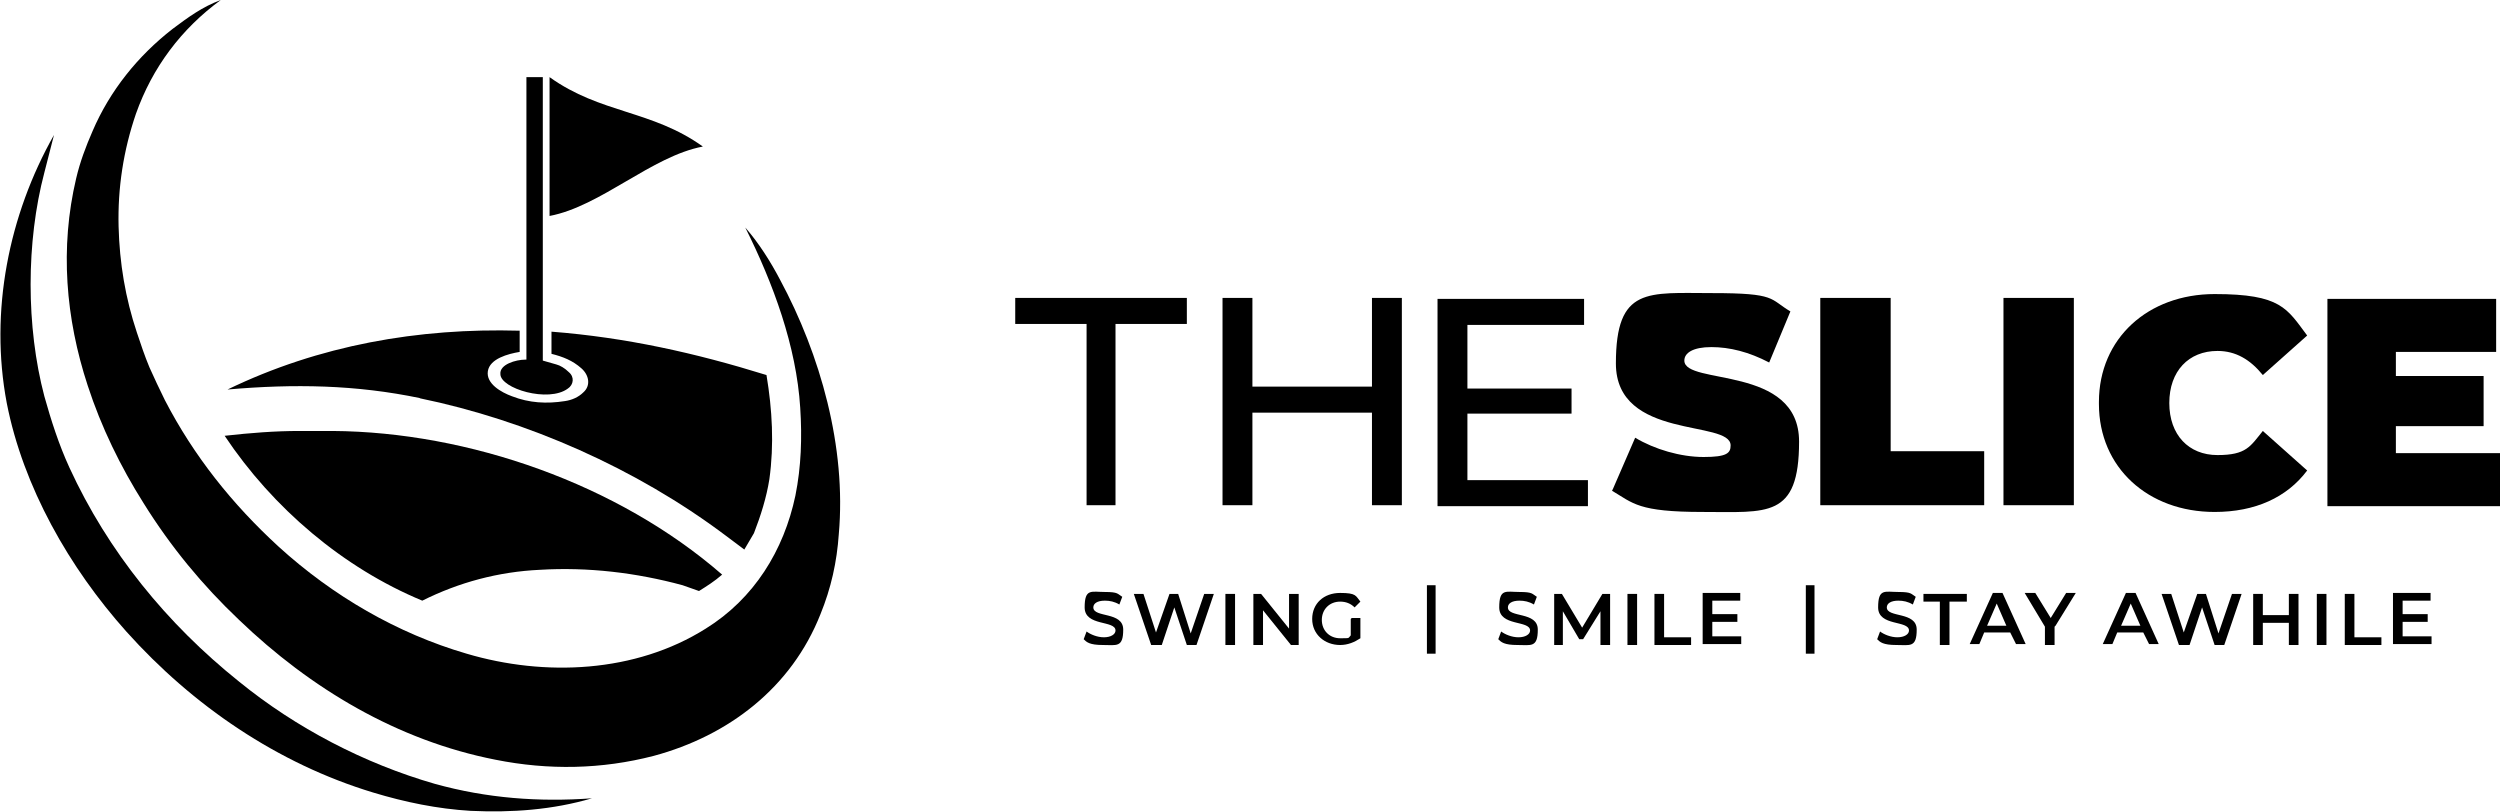
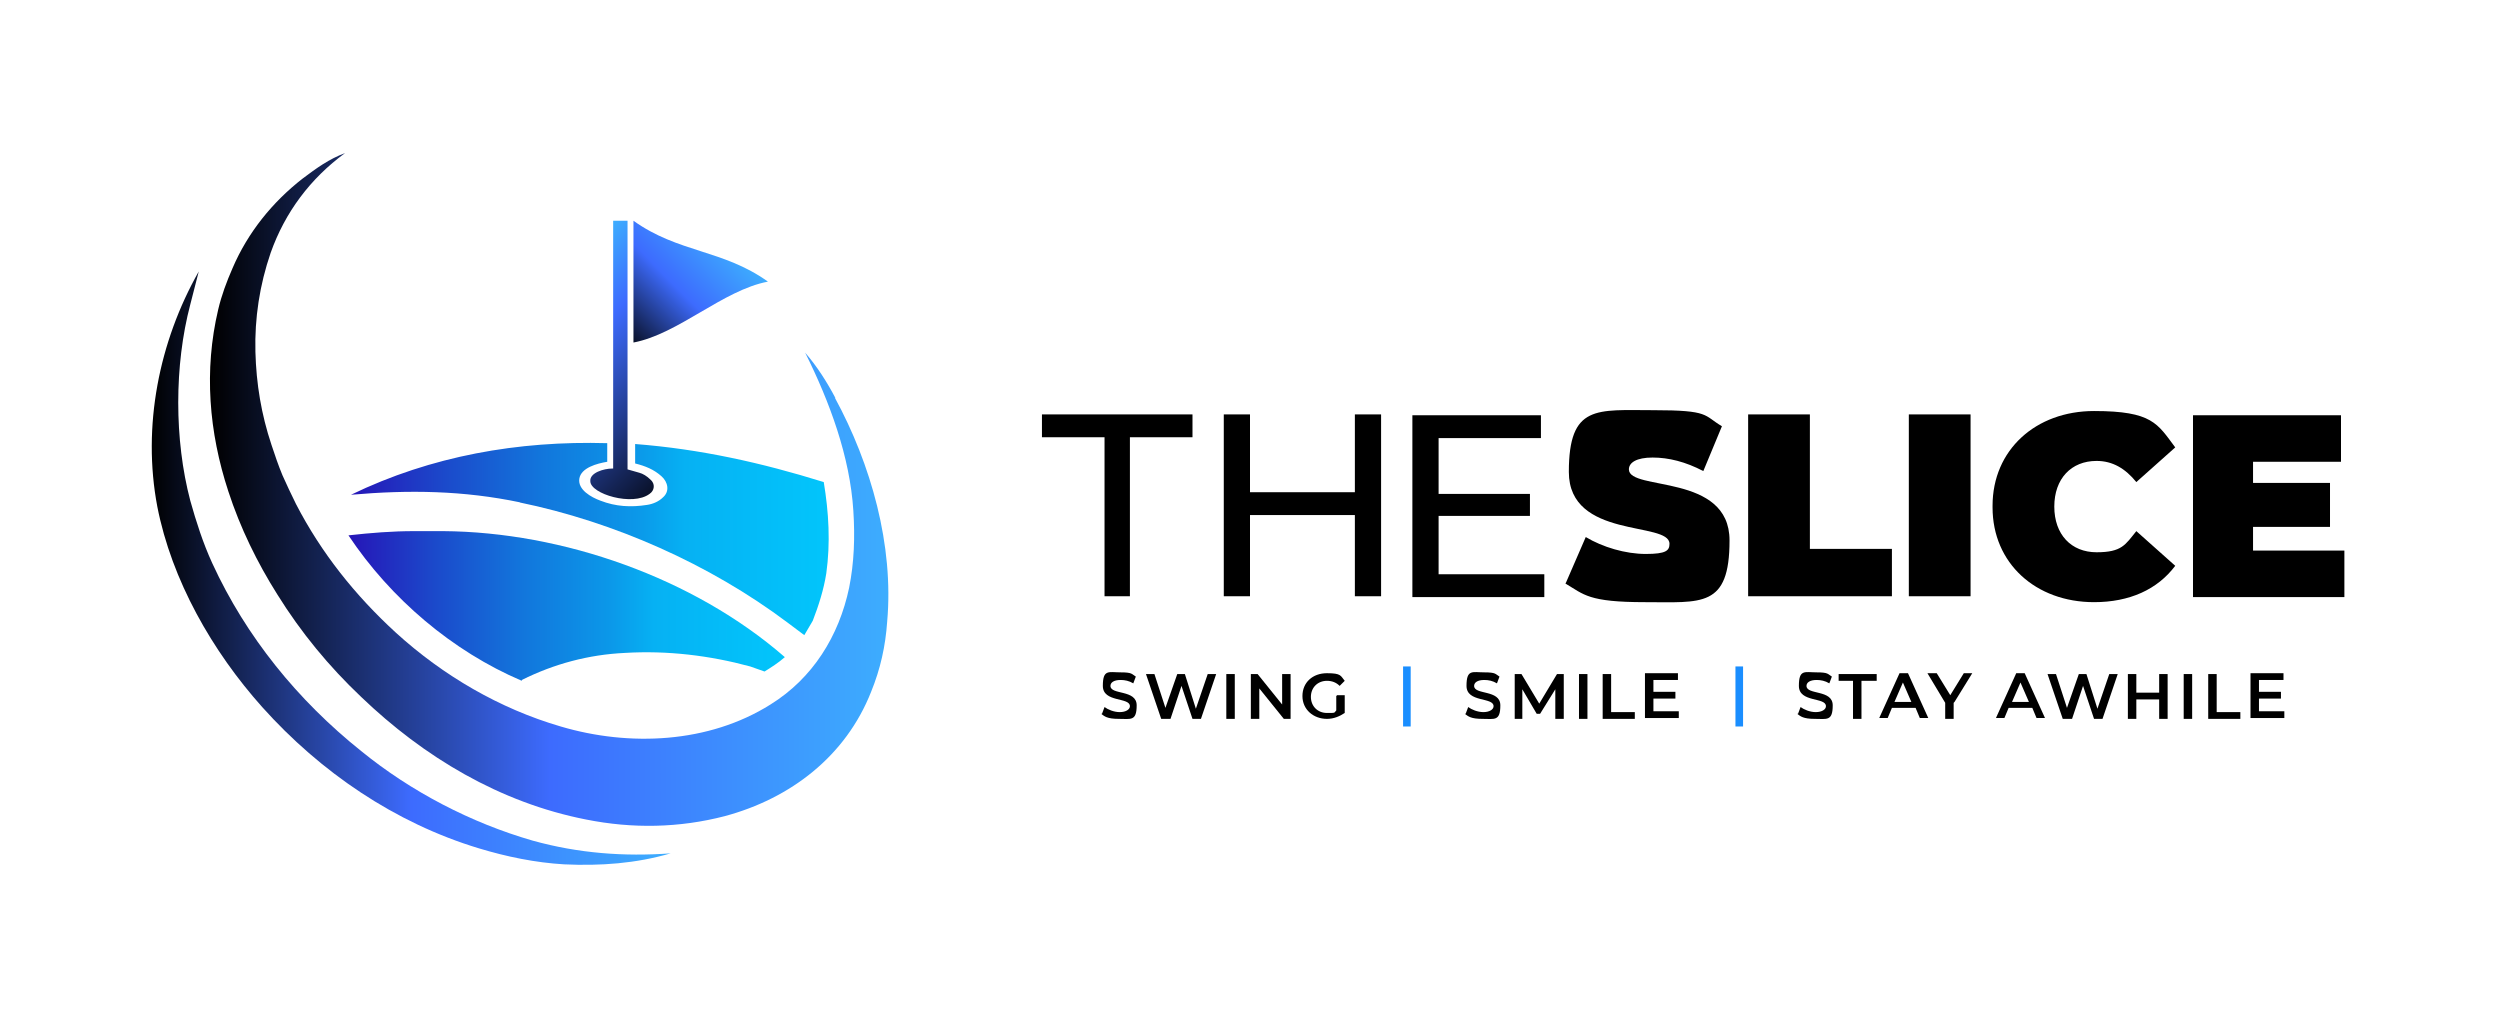
- <svg xmlns="http://www.w3.org/2000/svg" version="1.1" id="Logos" x="0px" y="0px" viewBox="0 0 259.3 84.2" style="enable-background:new 0 0 259.3 84.2;" xml:space="preserve">
+ <svg xmlns="http://www.w3.org/2000/svg" xmlns:xlink="http://www.w3.org/1999/xlink" id="Logos" version="1.1" viewBox="0 0 295.6 120.4">
+   <defs>
+     <style>
+       .st0 {
+         fill: #1a8eff;
+       }
+ 
+       .st1 {
+         fill: url(#linear-gradient2);
+       }
+ 
+       .st2 {
+         fill: url(#linear-gradient1);
+       }
+ 
+       .st3 {
+         fill: url(#linear-gradient3);
+       }
+ 
+       .st4 {
+         fill: url(#linear-gradient5);
+       }
+ 
+       .st5 {
+         fill: url(#linear-gradient4);
+       }
+ 
+       .st6 {
+         fill: url(#linear-gradient);
+       }
+     </style>
+     <linearGradient id="linear-gradient" x1="25" y1="57.9" x2="105.1" y2="57.9" gradientUnits="userSpaceOnUse">
+       <stop offset="0" stop-color="#000" />
+       <stop offset=".5" stop-color="#3d6bfe" />
+       <stop offset="1" stop-color="#3dadfe" />
+     </linearGradient>
+     <linearGradient id="linear-gradient1" x1="41.2" y1="71.5" x2="92.8" y2="71.5" gradientUnits="userSpaceOnUse">
+       <stop offset="0" stop-color="#280fb5" />
+       <stop offset="0" stop-color="#2615b7" />
+       <stop offset=".2" stop-color="#1b4acb" />
+       <stop offset=".4" stop-color="#1276dc" />
+       <stop offset=".6" stop-color="#0b98e9" />
+       <stop offset=".7" stop-color="#06b1f3" />
+       <stop offset=".9" stop-color="#03bff9" />
+       <stop offset="1" stop-color="#02c5fb" />
+     </linearGradient>
+     <linearGradient id="linear-gradient2" x1="41.4" y1="63.8" x2="98" y2="63.8" xlink:href="#linear-gradient1" />
+     <linearGradient id="linear-gradient3" x1="17.9" y1="67.2" x2="79.3" y2="67.2" xlink:href="#linear-gradient" />
+     <linearGradient id="linear-gradient4" x1="82.8" y1="52.4" x2="64.5" y2="34.1" gradientUnits="userSpaceOnUse">
+       <stop offset="0" stop-color="#0a122b" />
+       <stop offset=".7" stop-color="#3d6bfe" />
+       <stop offset="1" stop-color="#3dadfe" />
+     </linearGradient>
+     <linearGradient id="linear-gradient5" x1="85.1" y1="27.5" x2="73.5" y2="39" gradientUnits="userSpaceOnUse">
+       <stop offset="0" stop-color="#3dadfe" />
+       <stop offset=".5" stop-color="#3d6bfe" />
+       <stop offset="1" stop-color="#0a122b" />
+     </linearGradient>
+   </defs>
  <g>
-     <g>
-       <path d="M80.9,29c-1-1.9-2.2-3.8-3.6-5.4c2.9,5.8,5.3,12.3,5.7,18.7c0.2,3.1,0.1,6.1-0.5,9.1c-1.2,5.7-4.3,10.7-9.3,13.8    c-7.3,4.6-16.7,5-24.8,2.6c-7.2-2.1-13.9-6-19.5-11.1c-4.8-4.4-8.8-9.4-11.8-15.2c-0.6-1.2-1.1-2.3-1.6-3.4    c-0.5-1.2-0.9-2.4-1.3-3.6c-1.2-3.6-1.8-7.2-1.9-11c-0.1-4,0.5-7.9,1.8-11.7C15.8,7,18.8,3,22.9,0c-1.9,0.7-3.4,1.8-5,3    c-3.6,2.8-6.5,6.4-8.3,10.6c-0.7,1.6-1.3,3.2-1.7,4.9C6.2,25.7,6.8,33,9.1,40c1.4,4.3,3.4,8.4,5.8,12.2c2.8,4.5,6.1,8.5,9.9,12.1    c7.4,7.1,16.4,12.5,26.6,14.5c5.5,1.1,11,1,16.4-0.4c7.8-2.1,14.3-7.1,17.3-14.7c1.1-2.7,1.7-5.4,1.9-8.3    C87.8,46.4,85.1,36.8,80.9,29L80.9,29z" />
-       <path d="M43.8,62.3c3.8-1.9,7.9-3,12.2-3.2c5-0.3,10,0.3,14.8,1.6l1.7,0.6c0.8-0.5,1.6-1,2.4-1.7c-10.8-9.4-26.3-14.8-40.4-14.9    c-1.2,0-2.2,0-3.4,0c-2.6,0-5.1,0.2-7.8,0.5C28.3,52.7,35.6,58.9,43.8,62.3L43.8,62.3z" />
-       <path d="M43.5,41.3c11.2,2.3,22.5,7.3,31.7,14.2l2,1.5l1-1.7c0.7-1.8,1.3-3.7,1.6-5.6c0.5-3.6,0.3-7.2-0.3-10.8    c-7.4-2.3-14.6-3.9-22.3-4.5v2.3c1.2,0.3,2.2,0.7,3.1,1.5c0.8,0.7,1,1.8,0.2,2.5c-0.5,0.5-1.2,0.8-1.9,0.9    c-1.9,0.3-3.7,0.2-5.5-0.5c-1.1-0.4-2.7-1.3-2.5-2.6s2.1-1.8,3.3-2v-2.2c-10.5-0.3-20.8,1.5-30.3,6.1c6.9-0.6,13.3-0.5,20,0.9    L43.5,41.3z" />
-       <path d="M45.1,81.3c-7.3-2.1-14.4-5.8-20.3-10.6c-7.5-6-13.6-13.5-17.6-22.2c-1.1-2.4-1.9-4.9-2.6-7.4c-1.9-7.2-1.9-16,0-23.2    l1-3.9c-4.7,8.3-6.7,18.3-4.9,27.8c1.7,8.7,6.5,17.1,12.4,23.7c6.9,7.7,15.7,13.7,25.6,16.7c3.3,1,6.7,1.7,10.1,1.9    c4.3,0.2,8.5-0.1,12.6-1.3C55.9,83.2,50.5,82.8,45.1,81.3z" />
-       <path d="M51.9,38.8c0,1.5,5,3,7,1.5c0.6-0.4,0.7-1.2,0.1-1.7c-0.4-0.4-0.9-0.7-1.3-0.8l-1.4-0.4l0,0V8h-1.7v29.3h-0.1    C53.5,37.3,51.8,37.8,51.9,38.8z" />
-       <path d="M57,22.4V8c5.3,3.8,10.6,3.4,15.9,7.2C67.6,16.2,62.3,21.4,57,22.4z" />
-     </g>
-     <g>
-       <path d="M112.7,33.6h-7.4v-2.7h17.8v2.7h-7.4v18.8h-3V33.6z" />
-       <path d="M145.4,30.9v21.5h-3.1v-9.6h-12.4v9.6h-3.1V30.9h3.1v9.2h12.4v-9.2H145.4z" />
-       <path d="M164.7,49.8v2.7h-15.6V31h15.2v2.7h-12.1v6.6H163v2.6h-10.8v6.9L164.7,49.8L164.7,49.8z" />
-       <path d="M167.3,50.7l2.3-5.3c2,1.2,4.7,2,7.1,2s2.8-0.4,2.8-1.2c0-2.7-11.9-0.5-11.9-8.5s3.3-7.3,10-7.3s5.9,0.6,8.1,1.9l-2.2,5.3    c-2.1-1.1-4.1-1.6-6-1.6s-2.8,0.6-2.8,1.4c0,2.6,11.9,0.4,11.9,8.4s-3.3,7.3-10,7.3s-7.2-0.9-9.4-2.2L167.3,50.7z" />
-       <path d="M188.8,30.9h7.3v15.9h9.7v5.6h-17V30.9z" />
-       <path d="M207.8,30.9h7.3v21.5h-7.3V30.9z" />
-       <path d="M217.7,41.7c0-6.6,5.1-11.2,12-11.2s7.5,1.5,9.6,4.3l-4.6,4.1c-1.3-1.6-2.8-2.5-4.7-2.5c-3,0-5,2.1-5,5.4s2,5.4,5,5.4    s3.4-0.9,4.7-2.5l4.6,4.1c-2.1,2.8-5.4,4.3-9.6,4.3c-6.9,0-12-4.6-12-11.2V41.7z" />
-       <path d="M259.3,47v5.5h-17.9V31h17.5v5.5h-10.4V39h9.1v5.2h-9.1V47H259.3z" />
-     </g>
-     <g>
-       <path d="M112.4,66.3l0.3-0.8c0.4,0.3,1.1,0.6,1.8,0.6s1.2-0.3,1.2-0.7c0-1.1-3.2-0.4-3.2-2.4c0-2,0.7-1.6,2.1-1.6s1.3,0.2,1.8,0.5    l-0.3,0.8c-0.5-0.3-1-0.4-1.5-0.4c-0.8,0-1.2,0.3-1.2,0.7c0,1.1,3.1,0.4,3.1,2.3c0,1.9-0.7,1.6-2.1,1.6S112.7,66.6,112.4,66.3    L112.4,66.3z" />
-       <path d="M125.9,61.6l-1.8,5.3h-1l-1.3-3.9l-1.3,3.9h-1.1l-1.8-5.3h1l1.3,4l1.4-4h0.9l1.3,4.1l1.4-4.1h0.9H125.9z" />
-       <path d="M127.1,61.6h1v5.3h-1V61.6z" />
-       <path d="M134.7,61.6v5.3h-0.8l-2.9-3.6v3.6h-1v-5.3h0.8l2.9,3.6v-3.6H134.7z" />
-       <path d="M140.2,64.1h0.9v2.1c-0.6,0.4-1.3,0.7-2.1,0.7c-1.6,0-2.9-1.1-2.9-2.7c0-1.6,1.2-2.7,2.9-2.7s1.6,0.3,2.1,0.9l-0.6,0.6    c-0.4-0.4-0.9-0.6-1.5-0.6c-1.1,0-1.9,0.8-1.9,1.9c0,1.1,0.8,1.9,1.9,1.9s0.8,0,1.1-0.3v-1.7L140.2,64.1z" />
-       <path d="M148,60.7h0.9v7.1H148V60.7z" />
-       <path d="M155.4,66.3l0.3-0.8c0.4,0.3,1.1,0.6,1.8,0.6s1.2-0.3,1.2-0.7c0-1.1-3.2-0.4-3.2-2.4c0-2,0.7-1.6,2.1-1.6s1.3,0.2,1.8,0.5    l-0.3,0.8c-0.5-0.3-1-0.4-1.5-0.4c-0.8,0-1.2,0.3-1.2,0.7c0,1.1,3.1,0.4,3.1,2.3c0,1.9-0.7,1.6-2.1,1.6S155.7,66.6,155.4,66.3    L155.4,66.3z" />
-       <path d="M166,66.9v-3.5l-1.8,2.9h-0.4l-1.7-2.9v3.5h-0.9v-5.3h0.8l2.1,3.5l2.1-3.5h0.8v5.3h-0.9H166z" />
-       <path d="M168.8,61.6h1v5.3h-1V61.6z" />
-       <path d="M171.6,61.6h1v4.5h2.8v0.8h-3.8V61.6z" />
-       <path d="M180.6,66v0.8h-4v-5.3h3.9v0.8h-2.9v1.4h2.6v0.8h-2.6V66C177.6,66,180.6,66,180.6,66z" />
-       <path d="M187.3,60.7h0.9v7.1h-0.9V60.7z" />
-       <path d="M194.7,66.3l0.3-0.8c0.4,0.3,1.1,0.6,1.8,0.6s1.2-0.3,1.2-0.7c0-1.1-3.2-0.4-3.2-2.4c0-2,0.7-1.6,2.1-1.6s1.3,0.2,1.8,0.5    l-0.3,0.8c-0.5-0.3-1-0.4-1.5-0.4c-0.8,0-1.2,0.3-1.2,0.7c0,1.1,3.1,0.4,3.1,2.3c0,1.9-0.7,1.6-2.1,1.6S195,66.6,194.7,66.3    L194.7,66.3z" />
-       <path d="M201.3,62.4h-1.8v-0.8h4.5v0.8h-1.8v4.5h-1v-4.5H201.3z" />
-       <path d="M208.5,65.6h-2.7l-0.5,1.2h-1l2.4-5.3h1l2.4,5.3h-1L208.5,65.6L208.5,65.6z M208.1,64.9l-1-2.3l-1,2.3H208.1z" />
-       <path d="M213.1,65v1.9h-1V65l-2.1-3.5h1.1l1.6,2.6l1.6-2.6h1l-2.1,3.4L213.1,65z" />
-       <path d="M222.3,65.6h-2.7l-0.5,1.2h-1l2.4-5.3h1l2.4,5.3h-1L222.3,65.6L222.3,65.6z M222,64.9l-1-2.3l-1,2.3H222z" />
-       <path d="M232.5,61.6l-1.8,5.3h-1l-1.3-3.9l-1.3,3.9H226l-1.8-5.3h1l1.3,4l1.4-4h0.9l1.3,4.1l1.4-4.1h0.9H232.5z" />
-       <path d="M238.4,61.6v5.3h-1v-2.3h-2.7v2.3h-1v-5.3h1v2.2h2.7v-2.2H238.4z" />
-       <path d="M240.3,61.6h1v5.3h-1V61.6z" />
-       <path d="M243.2,61.6h1v4.5h2.8v0.8h-3.8V61.6z" />
-       <path d="M252.2,66v0.8h-4v-5.3h3.9v0.8h-2.9v1.4h2.6v0.8h-2.6V66C249.2,66,252.2,66,252.2,66z" />
-     </g>
+     <path class="st6" d="M98.8,47.1c-1-1.9-2.2-3.8-3.6-5.4,2.9,5.8,5.3,12.3,5.7,18.7.2,3.1.1,6.1-.5,9.1-1.2,5.7-4.3,10.7-9.3,13.8-7.3,4.6-16.7,5-24.8,2.6-7.2-2.1-13.9-6-19.5-11.1-4.8-4.4-8.8-9.4-11.8-15.2-.6-1.2-1.1-2.3-1.6-3.4-.5-1.2-.9-2.4-1.3-3.6-1.2-3.6-1.8-7.2-1.9-11-.1-4,.5-7.9,1.8-11.7,1.7-4.8,4.7-8.8,8.8-11.8-1.9.7-3.4,1.8-5,3-3.6,2.8-6.5,6.4-8.3,10.6-.7,1.6-1.3,3.2-1.7,4.9-1.7,7.2-1.1,14.5,1.2,21.5,1.4,4.3,3.4,8.4,5.8,12.2,2.8,4.5,6.1,8.5,9.9,12.1,7.4,7.1,16.4,12.5,26.6,14.5,5.5,1.1,11,1,16.4-.4,7.8-2.1,14.3-7.1,17.3-14.7,1.1-2.7,1.7-5.4,1.9-8.3.8-9-1.9-18.6-6.2-26.5Z" />
+     <path class="st2" d="M61.7,80.4c3.8-1.9,7.9-3,12.2-3.2,5-.3,10,.3,14.8,1.6l1.7.6c.8-.5,1.6-1,2.4-1.7-10.8-9.4-26.3-14.8-40.4-14.9-1.2,0-2.2,0-3.4,0-2.6,0-5.1.2-7.8.5,5,7.5,12.3,13.7,20.5,17.2Z" />
+     <path class="st1" d="M61.4,59.4c11.2,2.3,22.5,7.3,31.7,14.2l2,1.5,1-1.7c.7-1.8,1.3-3.7,1.6-5.6.5-3.6.3-7.2-.3-10.8-7.4-2.3-14.6-3.9-22.3-4.5v2.3c1.2.3,2.2.7,3.1,1.5.8.7,1,1.8.2,2.5-.5.5-1.2.8-1.9.9-1.9.3-3.7.2-5.5-.5-1.1-.4-2.7-1.3-2.5-2.6.2-1.3,2.1-1.8,3.3-2v-2.2c-10.5-.3-20.8,1.5-30.3,6.1,6.9-.6,13.3-.5,20,.9Z" />
+     <path class="st3" d="M63,99.4c-7.3-2.1-14.4-5.8-20.3-10.6-7.5-6-13.6-13.5-17.6-22.2-1.1-2.4-1.9-4.9-2.6-7.4-1.9-7.2-1.9-16,0-23.2l1-3.9c-4.7,8.3-6.7,18.3-4.9,27.8,1.7,8.7,6.5,17.1,12.4,23.7,6.9,7.7,15.7,13.7,25.6,16.7,3.3,1,6.7,1.7,10.1,1.9,4.3.2,8.5-.1,12.6-1.3-5.5.4-10.9,0-16.3-1.5Z" />
+     <path class="st5" d="M69.8,56.9c0,1.5,5,3,7,1.5.6-.4.7-1.2.1-1.7-.4-.4-.9-.7-1.3-.8l-1.4-.4h0v-29.4h-1.7v29.3h-.1c-1,0-2.7.5-2.6,1.5Z" />
+     <path class="st4" d="M74.9,40.5v-14.4c5.3,3.8,10.6,3.4,15.9,7.2-5.3,1-10.6,6.2-15.9,7.2Z" />
+   </g>
+   <g>
+     <path d="M130.6,51.7h-7.4v-2.7h17.8v2.7h-7.4v18.8h-3v-18.8Z" />
+     <path d="M163.3,49v21.5h-3.1v-9.6h-12.4v9.6h-3.1v-21.5h3.1v9.2h12.4v-9.2h3.1Z" />
+     <path d="M182.6,67.9v2.7h-15.6v-21.5h15.2v2.7h-12.1v6.6h10.8v2.6h-10.8v6.9h12.5Z" />
+     <path d="M185.2,68.8l2.3-5.3c2,1.2,4.7,2,7.1,2s2.8-.4,2.8-1.2c0-2.7-11.9-.5-11.9-8.5s3.3-7.3,10-7.3,5.9.6,8.1,1.9l-2.2,5.3c-2.1-1.1-4.1-1.6-6-1.6s-2.8.6-2.8,1.4c0,2.6,11.9.4,11.9,8.4s-3.3,7.3-10,7.3-7.2-.9-9.4-2.2Z" />
+     <path d="M206.7,49h7.3v15.9h9.7v5.6h-17v-21.5Z" />
+     <path d="M225.7,49h7.3v21.5h-7.3v-21.5Z" />
+     <path d="M235.6,59.8c0-6.6,5.1-11.2,12-11.2s7.5,1.5,9.6,4.3l-4.6,4.1c-1.3-1.6-2.8-2.5-4.7-2.5-3,0-5,2.1-5,5.4s2,5.4,5,5.4,3.4-.9,4.7-2.5l4.6,4.1c-2.1,2.8-5.4,4.3-9.6,4.3-6.9,0-12-4.6-12-11.2Z" />
+     <path d="M277.2,65.1v5.5h-17.9v-21.5h17.5v5.5h-10.4v2.5h9.1v5.2h-9.1v2.8h10.8Z" />
+   </g>
+   <g>
+     <path d="M130.3,84.4l.3-.8c.4.3,1.1.6,1.8.6s1.2-.3,1.2-.7c0-1.1-3.2-.4-3.2-2.4s.7-1.6,2.1-1.6,1.3.2,1.8.5l-.3.8c-.5-.3-1-.4-1.5-.4-.8,0-1.2.3-1.2.7,0,1.1,3.1.4,3.1,2.3s-.7,1.6-2.1,1.6-1.7-.3-2.1-.6Z" />
+     <path d="M143.8,79.7l-1.8,5.3h-1l-1.3-3.9-1.3,3.9h-1.1l-1.8-5.3h1l1.3,4,1.4-4h.9l1.3,4.1,1.4-4.1h.9Z" />
+     <path d="M145,79.7h1v5.3h-1v-5.3Z" />
+     <path d="M152.6,79.7v5.3h-.8l-2.9-3.6v3.6h-1v-5.3h.8l2.9,3.6v-3.6h1Z" />
+     <path d="M158.1,82.2h.9v2.1c-.6.4-1.3.7-2.1.7-1.6,0-2.9-1.1-2.9-2.7s1.2-2.7,2.9-2.7,1.6.3,2.1.9l-.6.6c-.4-.4-.9-.6-1.5-.6-1.1,0-1.9.8-1.9,1.9s.8,1.9,1.9,1.9.8,0,1.1-.3v-1.7Z" />
+     <path class="st0" d="M165.9,78.8h.9v7.1h-.9v-7.1Z" />
+     <path d="M173.3,84.4l.3-.8c.4.3,1.1.6,1.8.6s1.2-.3,1.2-.7c0-1.1-3.2-.4-3.2-2.4s.7-1.6,2.1-1.6,1.3.2,1.8.5l-.3.8c-.5-.3-1-.4-1.5-.4-.8,0-1.2.3-1.2.7,0,1.1,3.1.4,3.1,2.3s-.7,1.6-2.1,1.6-1.7-.3-2.1-.6Z" />
+     <path d="M183.9,85v-3.5s-1.8,2.9-1.8,2.9h-.4l-1.7-2.9v3.5h-.9v-5.3h.8l2.1,3.5,2.1-3.5h.8v5.3s-.9,0-.9,0Z" />
+     <path d="M186.7,79.7h1v5.3h-1v-5.3Z" />
+     <path d="M189.5,79.7h1v4.5h2.8v.8h-3.8v-5.3Z" />
+     <path d="M198.5,84.1v.8h-4v-5.3h3.9v.8h-2.9v1.4h2.6v.8h-2.6v1.5h3Z" />
+     <path class="st0" d="M205.2,78.8h.9v7.1h-.9v-7.1Z" />
+     <path d="M212.6,84.4l.3-.8c.4.3,1.1.6,1.8.6s1.2-.3,1.2-.7c0-1.1-3.2-.4-3.2-2.4s.7-1.6,2.1-1.6,1.3.2,1.8.5l-.3.8c-.5-.3-1-.4-1.5-.4-.8,0-1.2.3-1.2.7,0,1.1,3.1.4,3.1,2.3s-.7,1.6-2.1,1.6-1.7-.3-2.1-.6Z" />
+     <path d="M219.2,80.5h-1.8v-.8h4.5v.8h-1.8v4.5h-1v-4.5Z" />
+     <path d="M226.4,83.7h-2.7l-.5,1.2h-1l2.4-5.3h1l2.4,5.3h-1l-.5-1.2ZM226,83l-1-2.3-1,2.3h2Z" />
+     <path d="M231,83.1v1.9h-1v-1.9l-2.1-3.5h1.1l1.6,2.6,1.6-2.6h1l-2.1,3.4Z" />
+     <path d="M240.2,83.7h-2.7l-.5,1.2h-1l2.4-5.3h1l2.4,5.3h-1l-.5-1.2ZM239.9,83l-1-2.3-1,2.3h2Z" />
+     <path d="M250.4,79.7l-1.8,5.3h-1l-1.3-3.9-1.3,3.9h-1.1l-1.8-5.3h1l1.3,4,1.4-4h.9l1.3,4.1,1.4-4.1h.9Z" />
+     <path d="M256.3,79.7v5.3h-1v-2.3h-2.7v2.3h-1v-5.3h1v2.2h2.7v-2.2h1Z" />
+     <path d="M258.2,79.7h1v5.3h-1v-5.3Z" />
+     <path d="M261.1,79.7h1v4.5h2.8v.8h-3.8v-5.3Z" />
+     <path d="M270.1,84.1v.8h-4v-5.3h3.9v.8h-2.9v1.4h2.6v.8h-2.6v1.5h3Z" />
  </g>
</svg>
